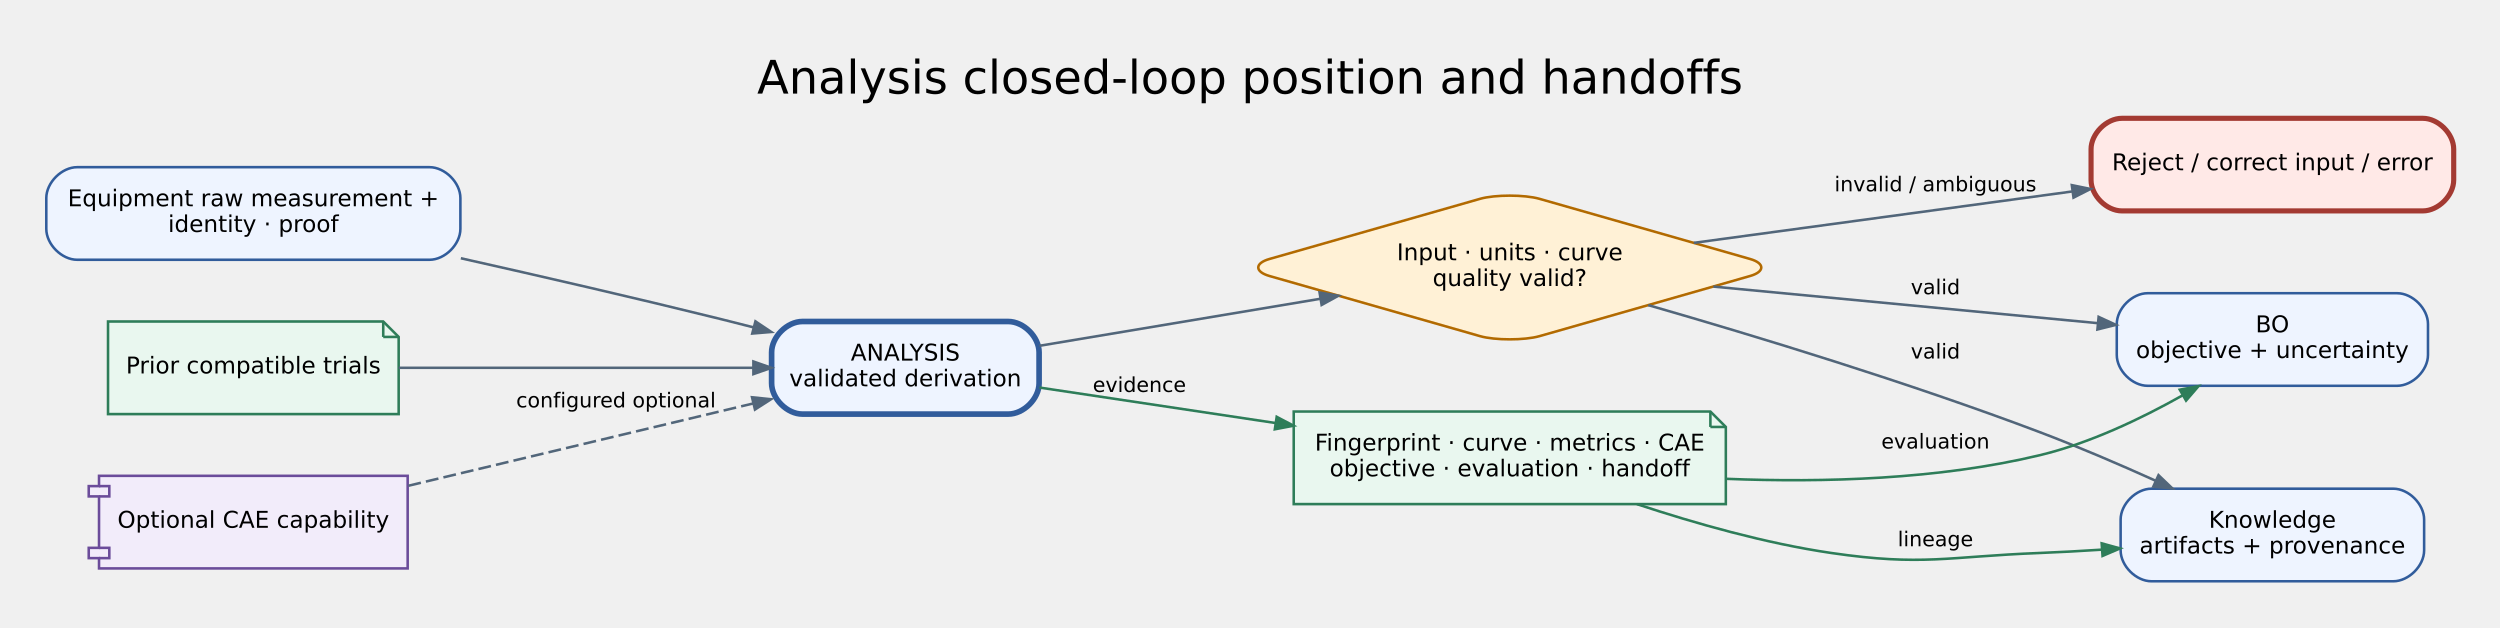
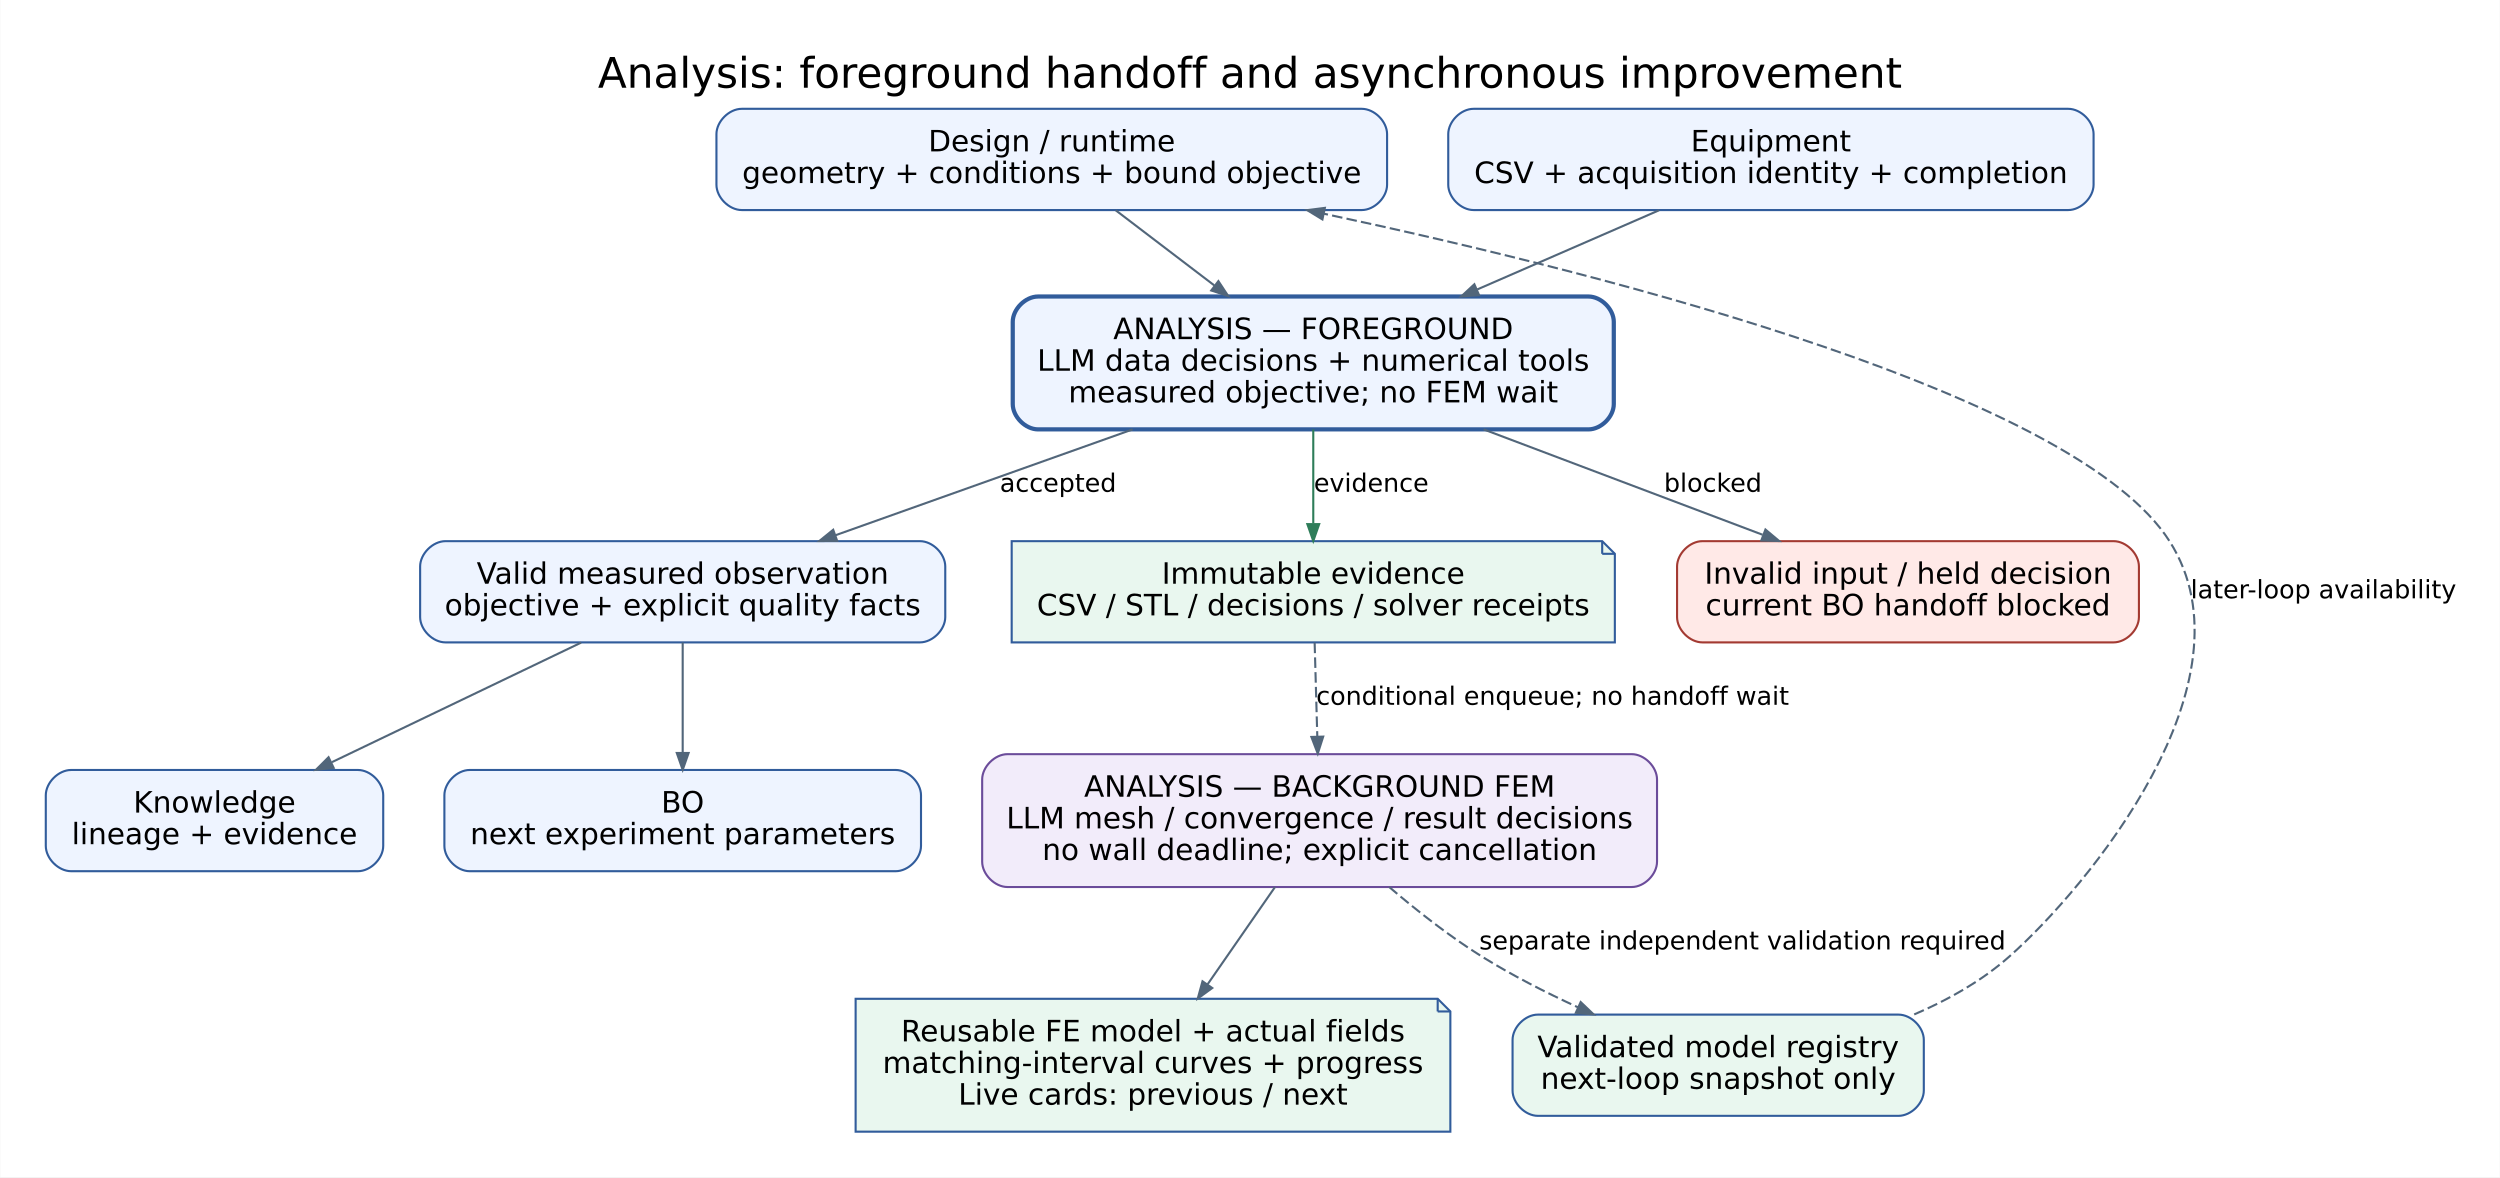
- <svg xmlns="http://www.w3.org/2000/svg" width="972pt" height="244pt" viewBox="0.00 0.00 972.00 244.00">
-   <g id="graph0" class="graph" transform="scale(1 1) rotate(0) translate(18 226)">
-     <text text-anchor="middle" x="468" y="-189.6" font-family="DejaVu Sans" font-size="18.00">Analysis closed-loop position and handoffs</text>
+ <svg xmlns="http://www.w3.org/2000/svg" width="1185pt" height="558pt" viewBox="0.00 0.00 1185.20 558.20">
+   <g id="graph0" class="graph" transform="scale(1 1) rotate(0) translate(21.6 536.6)">
+     <polygon fill="white" stroke="transparent" points="-21.6,21.6 -21.6,-536.6 1163.6,-536.6 1163.6,21.6 -21.6,21.6" />
+     <text text-anchor="middle" x="571" y="-495" font-family="DejaVu Sans" font-size="20.00">Analysis: foreground handoff and asynchronous improvement</text>
    <g id="node1" class="node">
-       <path fill="#eef4ff" stroke="#315c9b" d="M149,-161C149,-161 12,-161 12,-161 6,-161 0,-155 0,-149 0,-149 0,-137 0,-137 0,-131 6,-125 12,-125 12,-125 149,-125 149,-125 155,-125 161,-131 161,-137 161,-137 161,-149 161,-149 161,-155 155,-161 149,-161" />
-       <text text-anchor="middle" x="80.5" y="-145.8" font-family="DejaVu Sans" font-size="9.00">Equipment raw measurement +</text>
-       <text text-anchor="middle" x="80.5" y="-135.8" font-family="DejaVu Sans" font-size="9.00">identity · proof</text>
+       <path fill="#eef4ff" stroke="#315c9b" d="M624,-485C624,-485 330,-485 330,-485 324,-485 318,-479 318,-473 318,-473 318,-449 318,-449 318,-443 324,-437 330,-437 330,-437 624,-437 624,-437 630,-437 636,-443 636,-449 636,-449 636,-473 636,-473 636,-479 630,-485 624,-485" />
+       <text text-anchor="middle" x="477" y="-464.8" font-family="DejaVu Sans" font-size="14.00">Design / runtime</text>
+       <text text-anchor="middle" x="477" y="-449.8" font-family="DejaVu Sans" font-size="14.00">geometry + conditions + bound objective</text>
+     </g>
+     <g id="node3" class="node">
+       <path fill="#eef4ff" stroke="#315c9b" stroke-width="2" d="M731.5,-396C731.5,-396 470.5,-396 470.5,-396 464.5,-396 458.5,-390 458.5,-384 458.5,-384 458.5,-345 458.5,-345 458.5,-339 464.5,-333 470.5,-333 470.5,-333 731.5,-333 731.5,-333 737.5,-333 743.5,-339 743.5,-345 743.5,-345 743.5,-384 743.5,-384 743.5,-390 737.5,-396 731.5,-396" />
+       <text text-anchor="middle" x="601" y="-375.8" font-family="DejaVu Sans" font-size="14.00">ANALYSIS — FOREGROUND</text>
+       <text text-anchor="middle" x="601" y="-360.8" font-family="DejaVu Sans" font-size="14.00">LLM data decisions + numerical tools</text>
+       <text text-anchor="middle" x="601" y="-345.8" font-family="DejaVu Sans" font-size="14.00">measured objective; no FEM wait</text>
+     </g>
+     <g id="edge1" class="edge">
+       <path fill="none" stroke="#52667a" d="M507.33,-436.88C521.39,-426.17 538.41,-413.2 554.06,-401.27" />
+       <polygon fill="#52667a" stroke="#52667a" points="556.01,-403.31 560.68,-396.23 552.62,-398.85 556.01,-403.31" />
+     </g>
+     <g id="node2" class="node">
+       <path fill="#eef4ff" stroke="#315c9b" d="M959,-485C959,-485 677,-485 677,-485 671,-485 665,-479 665,-473 665,-473 665,-449 665,-449 665,-443 671,-437 677,-437 677,-437 959,-437 959,-437 965,-437 971,-443 971,-449 971,-449 971,-473 971,-473 971,-479 965,-485 959,-485" />
+       <text text-anchor="middle" x="818" y="-464.8" font-family="DejaVu Sans" font-size="14.00">Equipment</text>
+       <text text-anchor="middle" x="818" y="-449.8" font-family="DejaVu Sans" font-size="14.00">CSV + acquisition identity + completion</text>
+     </g>
+     <g id="edge2" class="edge">
+       <path fill="none" stroke="#52667a" d="M764.92,-436.88C739,-425.6 707.32,-411.8 678.74,-399.35" />
+       <polygon fill="#52667a" stroke="#52667a" points="679.61,-396.68 671.16,-396.05 677.38,-401.81 679.61,-396.68" />
    </g>
    <g id="node4" class="node">
-       <path fill="#eef4ff" stroke="#315c9b" stroke-width="2.2" d="M374,-101C374,-101 294,-101 294,-101 288,-101 282,-95 282,-89 282,-89 282,-77 282,-77 282,-71 288,-65 294,-65 294,-65 374,-65 374,-65 380,-65 386,-71 386,-77 386,-77 386,-89 386,-89 386,-95 380,-101 374,-101" />
-       <text text-anchor="middle" x="334" y="-85.8" font-family="DejaVu Sans" font-size="9.00">ANALYSIS</text>
-       <text text-anchor="middle" x="334" y="-75.8" font-family="DejaVu Sans" font-size="9.00">validated derivation</text>
-     </g>
-     <g id="edge1" class="edge">
-       <path fill="none" stroke="#52667a" d="M161.18,-125.59C192.65,-118.53 229.09,-110.14 262,-102 266.23,-100.95 270.59,-99.85 274.97,-98.72" />
-       <polygon fill="#52667a" stroke="#52667a" points="275.71,-101.06 281.87,-96.93 274.48,-96.32 275.71,-101.06" />
-     </g>
-     <g id="node2" class="node">
-       <polygon fill="#e9f7ef" stroke="#2e7d59" points="131,-101 24,-101 24,-65 137,-65 137,-95 131,-101" />
-       <polyline fill="none" stroke="#2e7d59" points="131,-101 131,-95 " />
-       <polyline fill="none" stroke="#2e7d59" points="137,-95 131,-95 " />
-       <text text-anchor="middle" x="80.5" y="-80.8" font-family="DejaVu Sans" font-size="9.00">Prior compatible trials</text>
-     </g>
-     <g id="edge2" class="edge">
-       <path fill="none" stroke="#52667a" d="M137,-83C177.89,-83 233.37,-83 274.86,-83" />
-       <polygon fill="#52667a" stroke="#52667a" points="274.92,-85.45 281.92,-83 274.92,-80.55 274.92,-85.45" />
-     </g>
-     <g id="node3" class="node">
-       <polygon fill="#f2ecfa" stroke="#6b4c9a" points="140.5,-41 20.5,-41 20.5,-37 16.5,-37 16.5,-33 20.5,-33 20.5,-13 16.5,-13 16.5,-9 20.5,-9 20.5,-5 140.5,-5 140.5,-41" />
-       <polyline fill="none" stroke="#6b4c9a" points="20.5,-37 24.5,-37 24.5,-33 20.5,-33 " />
-       <polyline fill="none" stroke="#6b4c9a" points="20.5,-13 24.5,-13 24.5,-9 20.5,-9 " />
-       <text text-anchor="middle" x="80.5" y="-20.8" font-family="DejaVu Sans" font-size="9.00">Optional CAE capability</text>
+       <path fill="#eef4ff" stroke="#315c9b" d="M414.5,-280C414.5,-280 189.5,-280 189.5,-280 183.5,-280 177.5,-274 177.5,-268 177.5,-268 177.5,-244 177.5,-244 177.5,-238 183.5,-232 189.5,-232 189.5,-232 414.5,-232 414.5,-232 420.5,-232 426.5,-238 426.5,-244 426.5,-244 426.5,-268 426.5,-268 426.5,-274 420.5,-280 414.5,-280" />
+       <text text-anchor="middle" x="302" y="-259.8" font-family="DejaVu Sans" font-size="14.00">Valid measured observation</text>
+       <text text-anchor="middle" x="302" y="-244.8" font-family="DejaVu Sans" font-size="14.00">objective + explicit quality facts</text>
    </g>
    <g id="edge3" class="edge">
-       <path fill="none" stroke="#52667a" stroke-dasharray="5,2" d="M140.78,-37.14C181.28,-46.8 234.69,-59.55 274.92,-69.15" />
-       <polygon fill="#52667a" stroke="#52667a" points="274.39,-71.54 281.77,-70.78 275.53,-66.77 274.39,-71.54" />
-       <text text-anchor="middle" x="221.5" y="-67.6" font-family="DejaVu Sans" font-size="8.00">configured optional</text>
+       <path fill="none" stroke="#52667a" d="M515.32,-332.98C470.81,-317.13 417,-297.96 374.56,-282.85" />
+       <polygon fill="#52667a" stroke="#52667a" points="375.25,-280.12 366.78,-280.07 373.37,-285.4 375.25,-280.12" />
+       <text text-anchor="middle" x="480" y="-303.4" font-family="DejaVu Sans" font-size="12.00">accepted</text>
+     </g>
+     <g id="node7" class="node">
+       <polygon fill="#e9f7ef" stroke="#315c9b" points="738,-280 458,-280 458,-232 744,-232 744,-274 738,-280" />
+       <polyline fill="none" stroke="#315c9b" points="738,-280 738,-274 " />
+       <polyline fill="none" stroke="#315c9b" points="744,-274 738,-274 " />
+       <text text-anchor="middle" x="601" y="-259.8" font-family="DejaVu Sans" font-size="14.00">Immutable evidence</text>
+       <text text-anchor="middle" x="601" y="-244.8" font-family="DejaVu Sans" font-size="14.00">CSV / STL / decisions / solver receipts</text>
+     </g>
+     <g id="edge7" class="edge">
+       <path fill="none" stroke="#2e7d59" d="M601,-332.98C601,-319.03 601,-302.53 601,-288.47" />
+       <polygon fill="#2e7d59" stroke="#2e7d59" points="603.8,-288.07 601,-280.07 598.2,-288.07 603.8,-288.07" />
+       <text text-anchor="middle" x="628.5" y="-303.4" font-family="DejaVu Sans" font-size="12.00">evidence</text>
+     </g>
+     <g id="node11" class="node">
+       <path fill="#ffe9e7" stroke="#a33a32" d="M980.5,-280C980.5,-280 785.5,-280 785.5,-280 779.5,-280 773.5,-274 773.5,-268 773.5,-268 773.5,-244 773.5,-244 773.5,-238 779.5,-232 785.5,-232 785.5,-232 980.5,-232 980.5,-232 986.5,-232 992.5,-238 992.5,-244 992.5,-244 992.5,-268 992.5,-268 992.5,-274 986.5,-280 980.5,-280" />
+       <text text-anchor="middle" x="883" y="-259.8" font-family="DejaVu Sans" font-size="14.00">Invalid input / held decision</text>
+       <text text-anchor="middle" x="883" y="-244.8" font-family="DejaVu Sans" font-size="14.00">current BO handoff blocked</text>
+     </g>
+     <g id="edge4" class="edge">
+       <path fill="none" stroke="#52667a" d="M681.81,-332.98C723.62,-317.19 774.12,-298.12 814.06,-283.03" />
+       <polygon fill="#52667a" stroke="#52667a" points="815.41,-285.52 821.91,-280.07 813.43,-280.28 815.41,-285.52" />
+       <text text-anchor="middle" x="790.5" y="-303.4" font-family="DejaVu Sans" font-size="12.00">blocked</text>
    </g>
    <g id="node5" class="node">
-       <path fill="#fff1d6" stroke="#b26a00" d="M557.46,-148.7C557.46,-148.7 475.54,-125.3 475.54,-125.3 469.77,-123.65 469.77,-120.35 475.54,-118.7 475.54,-118.7 557.46,-95.3 557.46,-95.3 563.23,-93.65 574.77,-93.65 580.54,-95.3 580.54,-95.3 662.46,-118.7 662.46,-118.7 668.23,-120.35 668.23,-123.65 662.46,-125.3 662.46,-125.3 580.54,-148.7 580.54,-148.7 574.77,-150.35 563.23,-150.35 557.46,-148.7" />
-       <text text-anchor="middle" x="569" y="-124.8" font-family="DejaVu Sans" font-size="9.00">Input · units · curve</text>
-       <text text-anchor="middle" x="569" y="-114.8" font-family="DejaVu Sans" font-size="9.00">quality valid?</text>
+       <path fill="#eef4ff" stroke="#315c9b" d="M148,-171.5C148,-171.5 12,-171.5 12,-171.5 6,-171.5 0,-165.5 0,-159.5 0,-159.5 0,-135.5 0,-135.5 0,-129.5 6,-123.5 12,-123.5 12,-123.5 148,-123.5 148,-123.5 154,-123.5 160,-129.5 160,-135.5 160,-135.5 160,-159.5 160,-159.5 160,-165.5 154,-171.5 148,-171.5" />
+       <text text-anchor="middle" x="80" y="-151.3" font-family="DejaVu Sans" font-size="14.00">Knowledge</text>
+       <text text-anchor="middle" x="80" y="-136.3" font-family="DejaVu Sans" font-size="14.00">lineage + evidence</text>
    </g>
-     <g id="edge4" class="edge">
-       <path fill="none" stroke="#52667a" d="M386.13,-91.56C418.16,-96.92 459.93,-103.91 495.36,-109.84" />
-       <polygon fill="#52667a" stroke="#52667a" points="495.05,-112.27 502.35,-111.01 495.85,-107.44 495.05,-112.27" />
+     <g id="edge5" class="edge">
+       <path fill="none" stroke="#52667a" d="M253.83,-231.89C219.07,-215.21 172.04,-192.66 135.67,-175.21" />
+       <polygon fill="#52667a" stroke="#52667a" points="136.5,-172.5 128.08,-171.56 134.08,-177.55 136.5,-172.5" />
+     </g>
+     <g id="node6" class="node">
+       <path fill="#eef4ff" stroke="#315c9b" d="M403,-171.5C403,-171.5 201,-171.5 201,-171.5 195,-171.5 189,-165.5 189,-159.5 189,-159.5 189,-135.5 189,-135.5 189,-129.5 195,-123.5 201,-123.5 201,-123.5 403,-123.5 403,-123.5 409,-123.5 415,-129.5 415,-135.5 415,-135.5 415,-159.5 415,-159.5 415,-165.5 409,-171.5 403,-171.5" />
+       <text text-anchor="middle" x="302" y="-151.3" font-family="DejaVu Sans" font-size="14.00">BO</text>
+       <text text-anchor="middle" x="302" y="-136.3" font-family="DejaVu Sans" font-size="14.00">next experiment parameters</text>
+     </g>
+     <g id="edge6" class="edge">
+       <path fill="none" stroke="#52667a" d="M302,-231.89C302,-216.68 302,-196.57 302,-179.92" />
+       <polygon fill="#52667a" stroke="#52667a" points="304.8,-179.56 302,-171.56 299.2,-179.56 304.8,-179.56" />
+     </g>
+     <g id="node8" class="node">
+       <path fill="#f2ecfa" stroke="#6b4c9a" d="M752,-179C752,-179 456,-179 456,-179 450,-179 444,-173 444,-167 444,-167 444,-128 444,-128 444,-122 450,-116 456,-116 456,-116 752,-116 752,-116 758,-116 764,-122 764,-128 764,-128 764,-167 764,-167 764,-173 758,-179 752,-179" />
+       <text text-anchor="middle" x="604" y="-158.8" font-family="DejaVu Sans" font-size="14.00">ANALYSIS — BACKGROUND FEM</text>
+       <text text-anchor="middle" x="604" y="-143.8" font-family="DejaVu Sans" font-size="14.00">LLM mesh / convergence / result decisions</text>
+       <text text-anchor="middle" x="604" y="-128.8" font-family="DejaVu Sans" font-size="14.00">no wall deadline; explicit cancellation</text>
+     </g>
+     <g id="edge8" class="edge">
+       <path fill="none" stroke="#52667a" stroke-dasharray="5,2" d="M601.65,-231.89C602.02,-218.88 602.48,-202.3 602.91,-187.35" />
+       <polygon fill="#52667a" stroke="#52667a" points="605.71,-187.32 603.13,-179.25 600.11,-187.16 605.71,-187.32" />
+       <text text-anchor="middle" x="714.5" y="-202.4" font-family="DejaVu Sans" font-size="12.00">conditional enqueue; no handoff wait</text>
    </g>
    <g id="node9" class="node">
-       <polygon fill="#e9f7ef" stroke="#2e7d59" points="647,-66 485,-66 485,-30 653,-30 653,-60 647,-66" />
-       <polyline fill="none" stroke="#2e7d59" points="647,-66 647,-60 " />
-       <polyline fill="none" stroke="#2e7d59" points="653,-60 647,-60 " />
-       <text text-anchor="middle" x="569" y="-50.8" font-family="DejaVu Sans" font-size="9.00">Fingerprint · curve · metrics · CAE</text>
-       <text text-anchor="middle" x="569" y="-40.8" font-family="DejaVu Sans" font-size="9.00">objective · evaluation · handoff</text>
-     </g>
-     <g id="edge8" class="edge">
-       <path fill="none" stroke="#2e7d59" d="M386.13,-75.32C413.03,-71.28 446.81,-66.2 477.93,-61.53" />
-       <polygon fill="#2e7d59" stroke="#2e7d59" points="478.38,-63.94 484.94,-60.48 477.65,-59.09 478.38,-63.94" />
-       <text text-anchor="middle" x="425" y="-73.6" font-family="DejaVu Sans" font-size="8.00">evidence</text>
-     </g>
-     <g id="node6" class="node">
-       <path fill="#eef4ff" stroke="#315c9b" d="M912.5,-36C912.5,-36 818.5,-36 818.5,-36 812.5,-36 806.5,-30 806.5,-24 806.5,-24 806.5,-12 806.5,-12 806.5,-6 812.5,0 818.5,0 818.5,0 912.5,0 912.5,0 918.5,0 924.5,-6 924.5,-12 924.5,-12 924.5,-24 924.5,-24 924.5,-30 918.5,-36 912.5,-36" />
-       <text text-anchor="middle" x="865.5" y="-20.8" font-family="DejaVu Sans" font-size="9.00">Knowledge</text>
-       <text text-anchor="middle" x="865.5" y="-10.8" font-family="DejaVu Sans" font-size="9.00">artifacts + provenance</text>
-     </g>
-     <g id="edge5" class="edge">
-       <path fill="none" stroke="#52667a" d="M622.82,-107.37C664.56,-95.36 724.08,-77.25 775,-58 789.91,-52.36 805.89,-45.5 820.16,-39.06" />
-       <polygon fill="#52667a" stroke="#52667a" points="821.23,-41.26 826.59,-36.13 819.2,-36.8 821.23,-41.26" />
-       <text text-anchor="middle" x="734.5" y="-86.6" font-family="DejaVu Sans" font-size="8.00">valid</text>
-     </g>
-     <g id="node7" class="node">
-       <path fill="#eef4ff" stroke="#315c9b" d="M914,-112C914,-112 817,-112 817,-112 811,-112 805,-106 805,-100 805,-100 805,-88 805,-88 805,-82 811,-76 817,-76 817,-76 914,-76 914,-76 920,-76 926,-82 926,-88 926,-88 926,-100 926,-100 926,-106 920,-112 914,-112" />
-       <text text-anchor="middle" x="865.5" y="-96.8" font-family="DejaVu Sans" font-size="9.00">BO</text>
-       <text text-anchor="middle" x="865.5" y="-86.8" font-family="DejaVu Sans" font-size="9.00">objective + uncertainty</text>
-     </g>
-     <g id="edge6" class="edge">
-       <path fill="none" stroke="#52667a" d="M648.15,-114.57C694.73,-110.14 753.25,-104.58 797.68,-100.35" />
-       <polygon fill="#52667a" stroke="#52667a" points="797.95,-102.79 804.68,-99.69 797.48,-97.91 797.95,-102.79" />
-       <text text-anchor="middle" x="734.5" y="-111.6" font-family="DejaVu Sans" font-size="8.00">valid</text>
-     </g>
-     <g id="node8" class="node">
-       <path fill="#ffe9e7" stroke="#a33a32" stroke-width="2" d="M924,-180C924,-180 807,-180 807,-180 801,-180 795,-174 795,-168 795,-168 795,-156 795,-156 795,-150 801,-144 807,-144 807,-144 924,-144 924,-144 930,-144 936,-150 936,-156 936,-156 936,-168 936,-168 936,-174 930,-180 924,-180" />
-       <text text-anchor="middle" x="865.5" y="-159.8" font-family="DejaVu Sans" font-size="9.00">Reject / correct input / error</text>
-     </g>
-     <g id="edge7" class="edge">
-       <path fill="none" stroke="#52667a" d="M640.54,-131.58C684.88,-137.6 742.09,-145.37 787.59,-151.55" />
-       <polygon fill="#52667a" stroke="#52667a" points="787.52,-154.02 794.79,-152.53 788.18,-149.16 787.52,-154.02" />
-       <text text-anchor="middle" x="734.5" y="-151.6" font-family="DejaVu Sans" font-size="8.00">invalid / ambiguous</text>
+       <polygon fill="#e9f7ef" stroke="#315c9b" points="660,-63 384,-63 384,0 666,0 666,-57 660,-63" />
+       <polyline fill="none" stroke="#315c9b" points="660,-63 660,-57 " />
+       <polyline fill="none" stroke="#315c9b" points="666,-57 660,-57 " />
+       <text text-anchor="middle" x="525" y="-42.8" font-family="DejaVu Sans" font-size="14.00">Reusable FE model + actual fields</text>
+       <text text-anchor="middle" x="525" y="-27.8" font-family="DejaVu Sans" font-size="14.00">matching-interval curves + progress</text>
+       <text text-anchor="middle" x="525" y="-12.8" font-family="DejaVu Sans" font-size="14.00">Live cards: previous / next</text>
    </g>
    <g id="edge9" class="edge">
-       <path fill="none" stroke="#2e7d59" d="M618.44,-29.99C641.06,-22.51 668.55,-14.72 694,-11 729.62,-5.8 739.03,-9.6 775,-11 782.75,-11.3 790.87,-11.75 798.92,-12.28" />
-       <polygon fill="#2e7d59" stroke="#2e7d59" points="799.13,-14.75 806.28,-12.78 799.47,-9.86 799.13,-14.75" />
-       <text text-anchor="middle" x="734.5" y="-13.6" font-family="DejaVu Sans" font-size="8.00">lineage</text>
+       <path fill="none" stroke="#52667a" d="M582.83,-115.95C573,-101.77 561.23,-84.77 550.87,-69.84" />
+       <polygon fill="#52667a" stroke="#52667a" points="553.09,-68.11 546.23,-63.13 548.48,-71.3 553.09,-68.11" />
+     </g>
+     <g id="node10" class="node">
+       <path fill="#e9f7ef" stroke="#315c9b" d="M878.5,-55.5C878.5,-55.5 707.5,-55.5 707.5,-55.5 701.5,-55.5 695.5,-49.5 695.5,-43.5 695.5,-43.5 695.5,-19.5 695.5,-19.5 695.5,-13.5 701.5,-7.5 707.5,-7.5 707.5,-7.5 878.5,-7.5 878.5,-7.5 884.5,-7.5 890.5,-13.5 890.5,-19.5 890.5,-19.5 890.5,-43.5 890.5,-43.5 890.5,-49.5 884.5,-55.5 878.5,-55.5" />
+       <text text-anchor="middle" x="793" y="-35.3" font-family="DejaVu Sans" font-size="14.00">Validated model registry</text>
+       <text text-anchor="middle" x="793" y="-20.3" font-family="DejaVu Sans" font-size="14.00">next-loop snapshot only</text>
    </g>
    <g id="edge10" class="edge">
-       <path fill="none" stroke="#2e7d59" d="M653.33,-39.83C690.97,-38.32 735.72,-39.58 775,-49 794.41,-53.65 814.4,-63.18 830.56,-72.27" />
-       <polygon fill="#2e7d59" stroke="#2e7d59" points="829.49,-74.49 836.78,-75.86 831.94,-70.24 829.49,-74.49" />
-       <text text-anchor="middle" x="734.5" y="-51.6" font-family="DejaVu Sans" font-size="8.00">evaluation</text>
+       <path fill="none" stroke="#52667a" stroke-dasharray="5,2" d="M637.02,-115.99C650.12,-104.79 665.7,-92.52 681,-83 695.16,-74.19 711.12,-66.05 726.46,-58.99" />
+       <polygon fill="#52667a" stroke="#52667a" points="727.8,-61.46 733.93,-55.61 725.49,-56.36 727.8,-61.46" />
+       <text text-anchor="middle" x="804.5" y="-86.4" font-family="DejaVu Sans" font-size="12.00">separate independent validation required</text>
+     </g>
+     <g id="edge11" class="edge">
+       <path fill="none" stroke="#52667a" stroke-dasharray="5,2" d="M885.95,-55.59C902.19,-62.54 918.01,-71.5 931,-83 967.74,-115.54 1049.4,-213.47 1007,-280 963.11,-348.87 748.4,-404.89 606.09,-435.26" />
+       <polygon fill="#52667a" stroke="#52667a" points="605.34,-432.55 598.1,-436.95 606.5,-438.03 605.34,-432.55" />
+       <text text-anchor="middle" x="1080" y="-252.9" font-family="DejaVu Sans" font-size="12.00">later-loop availability</text>
    </g>
  </g>
</svg>
